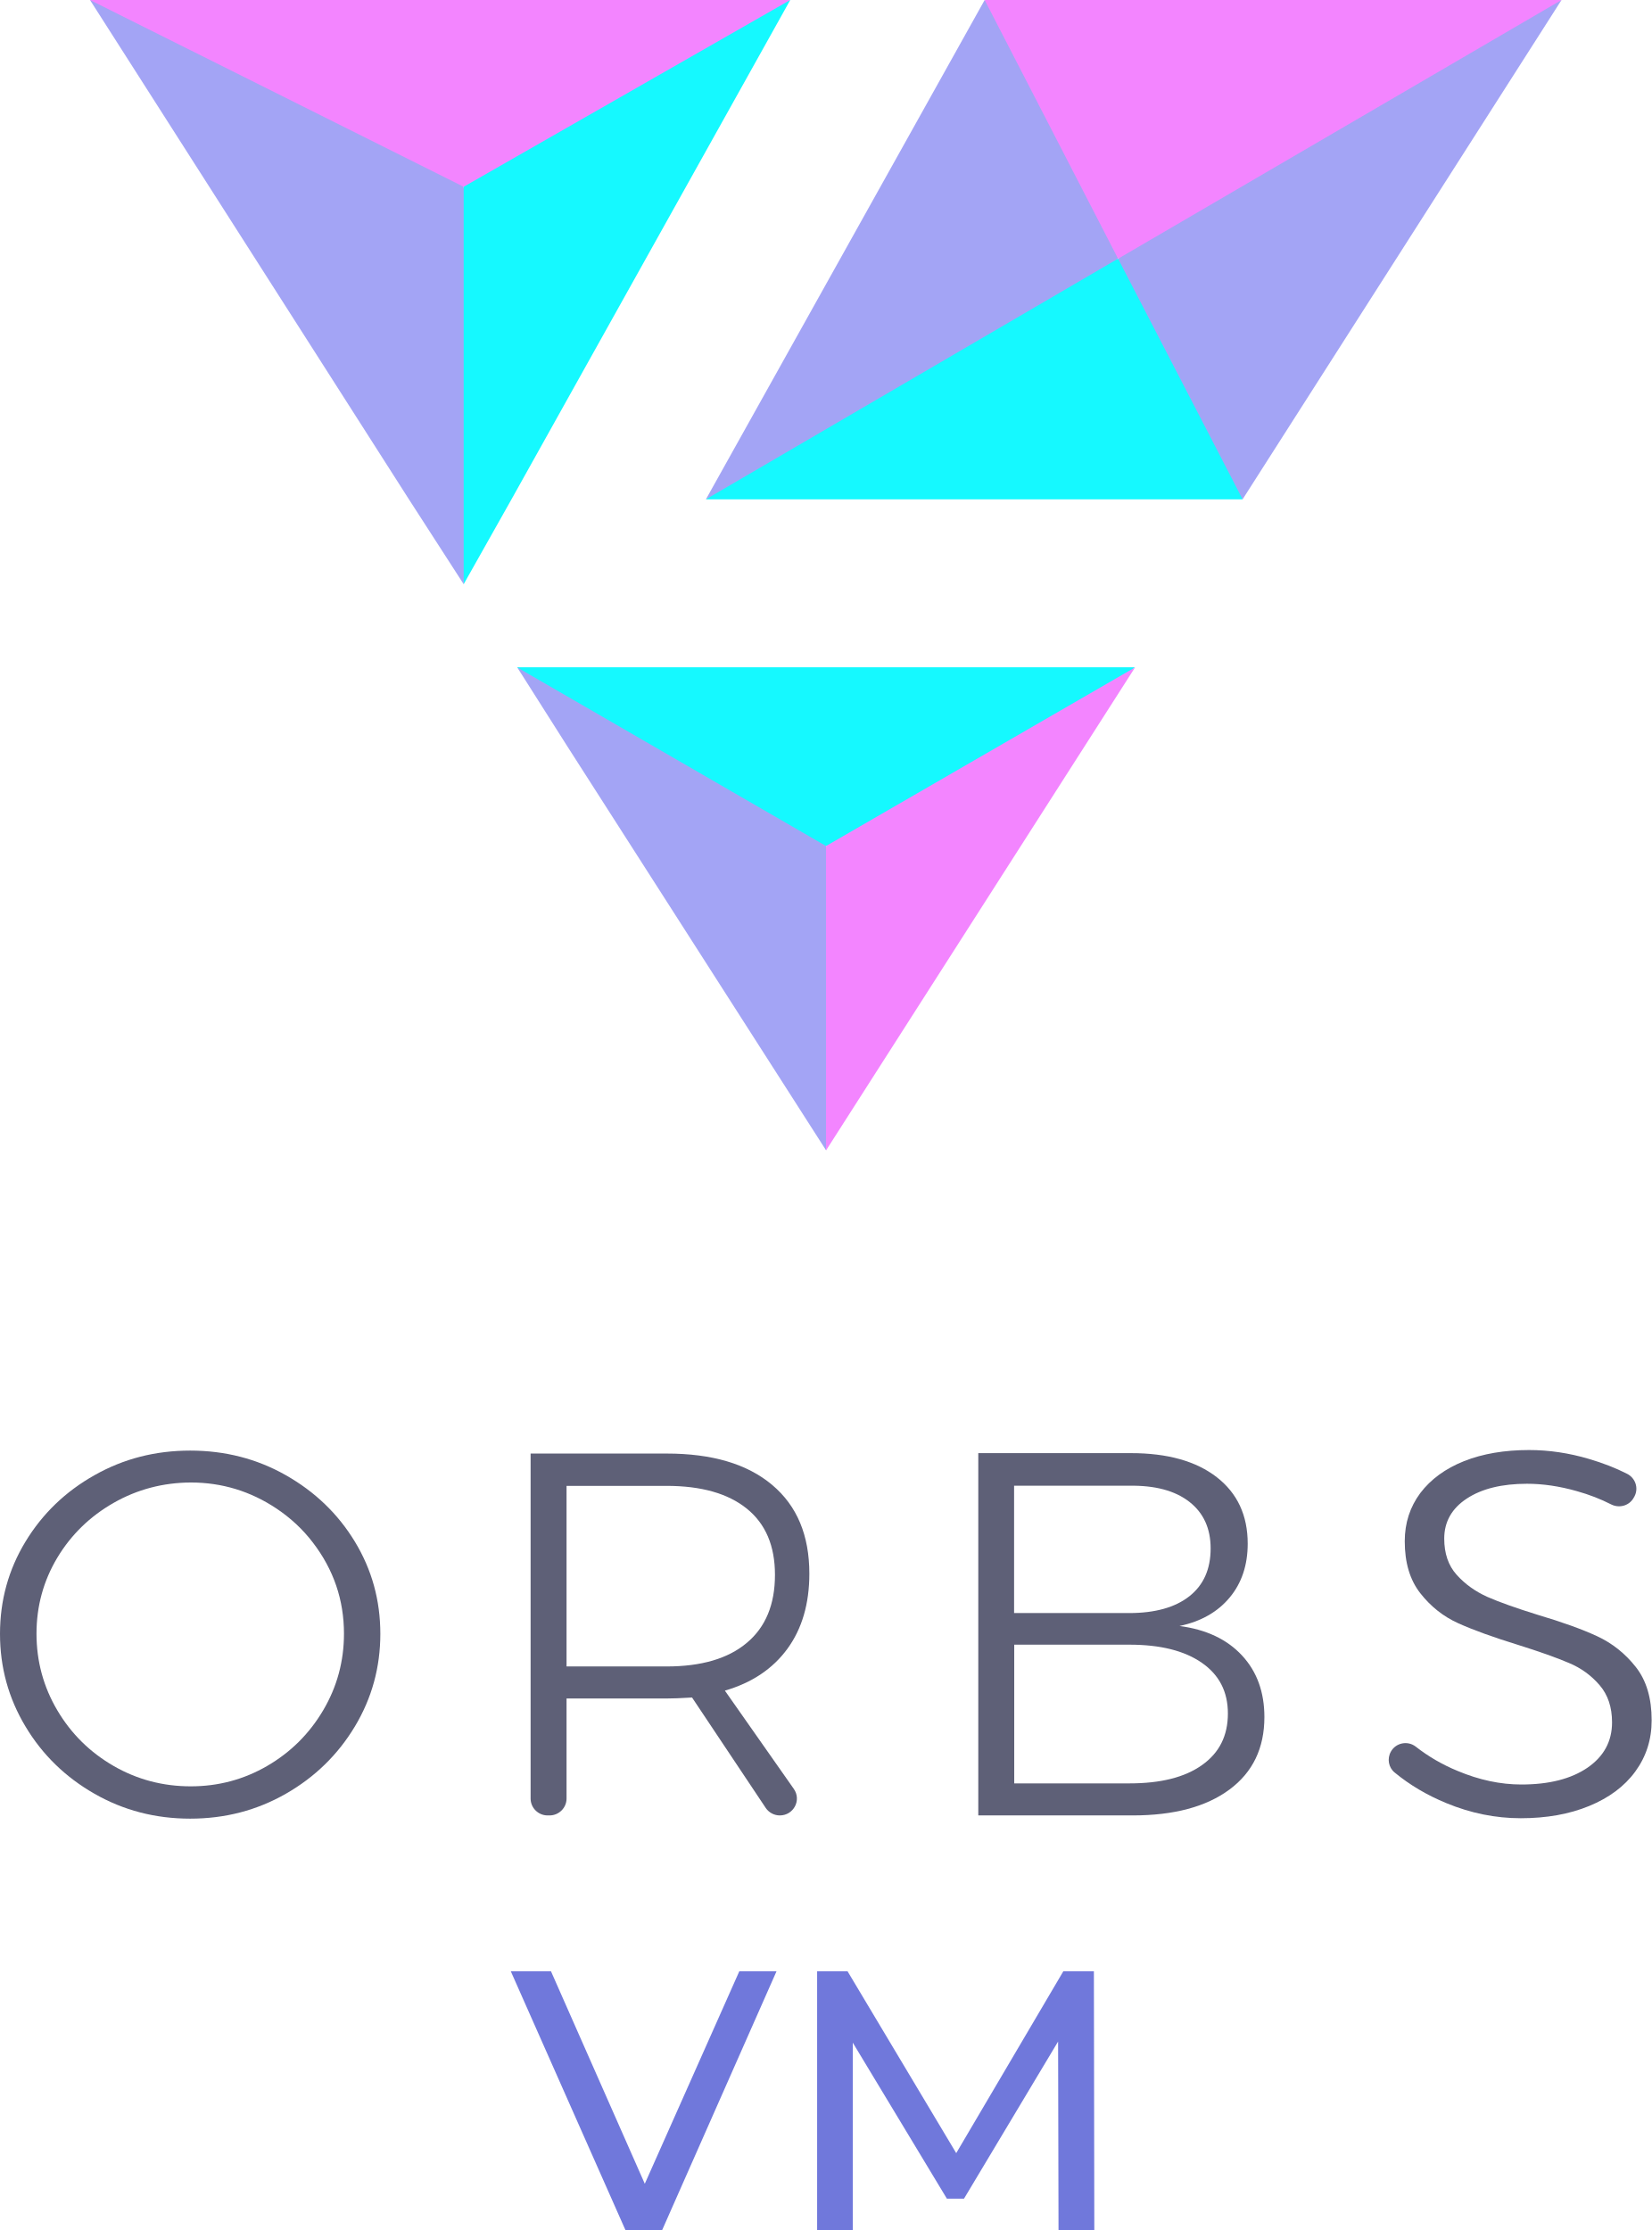
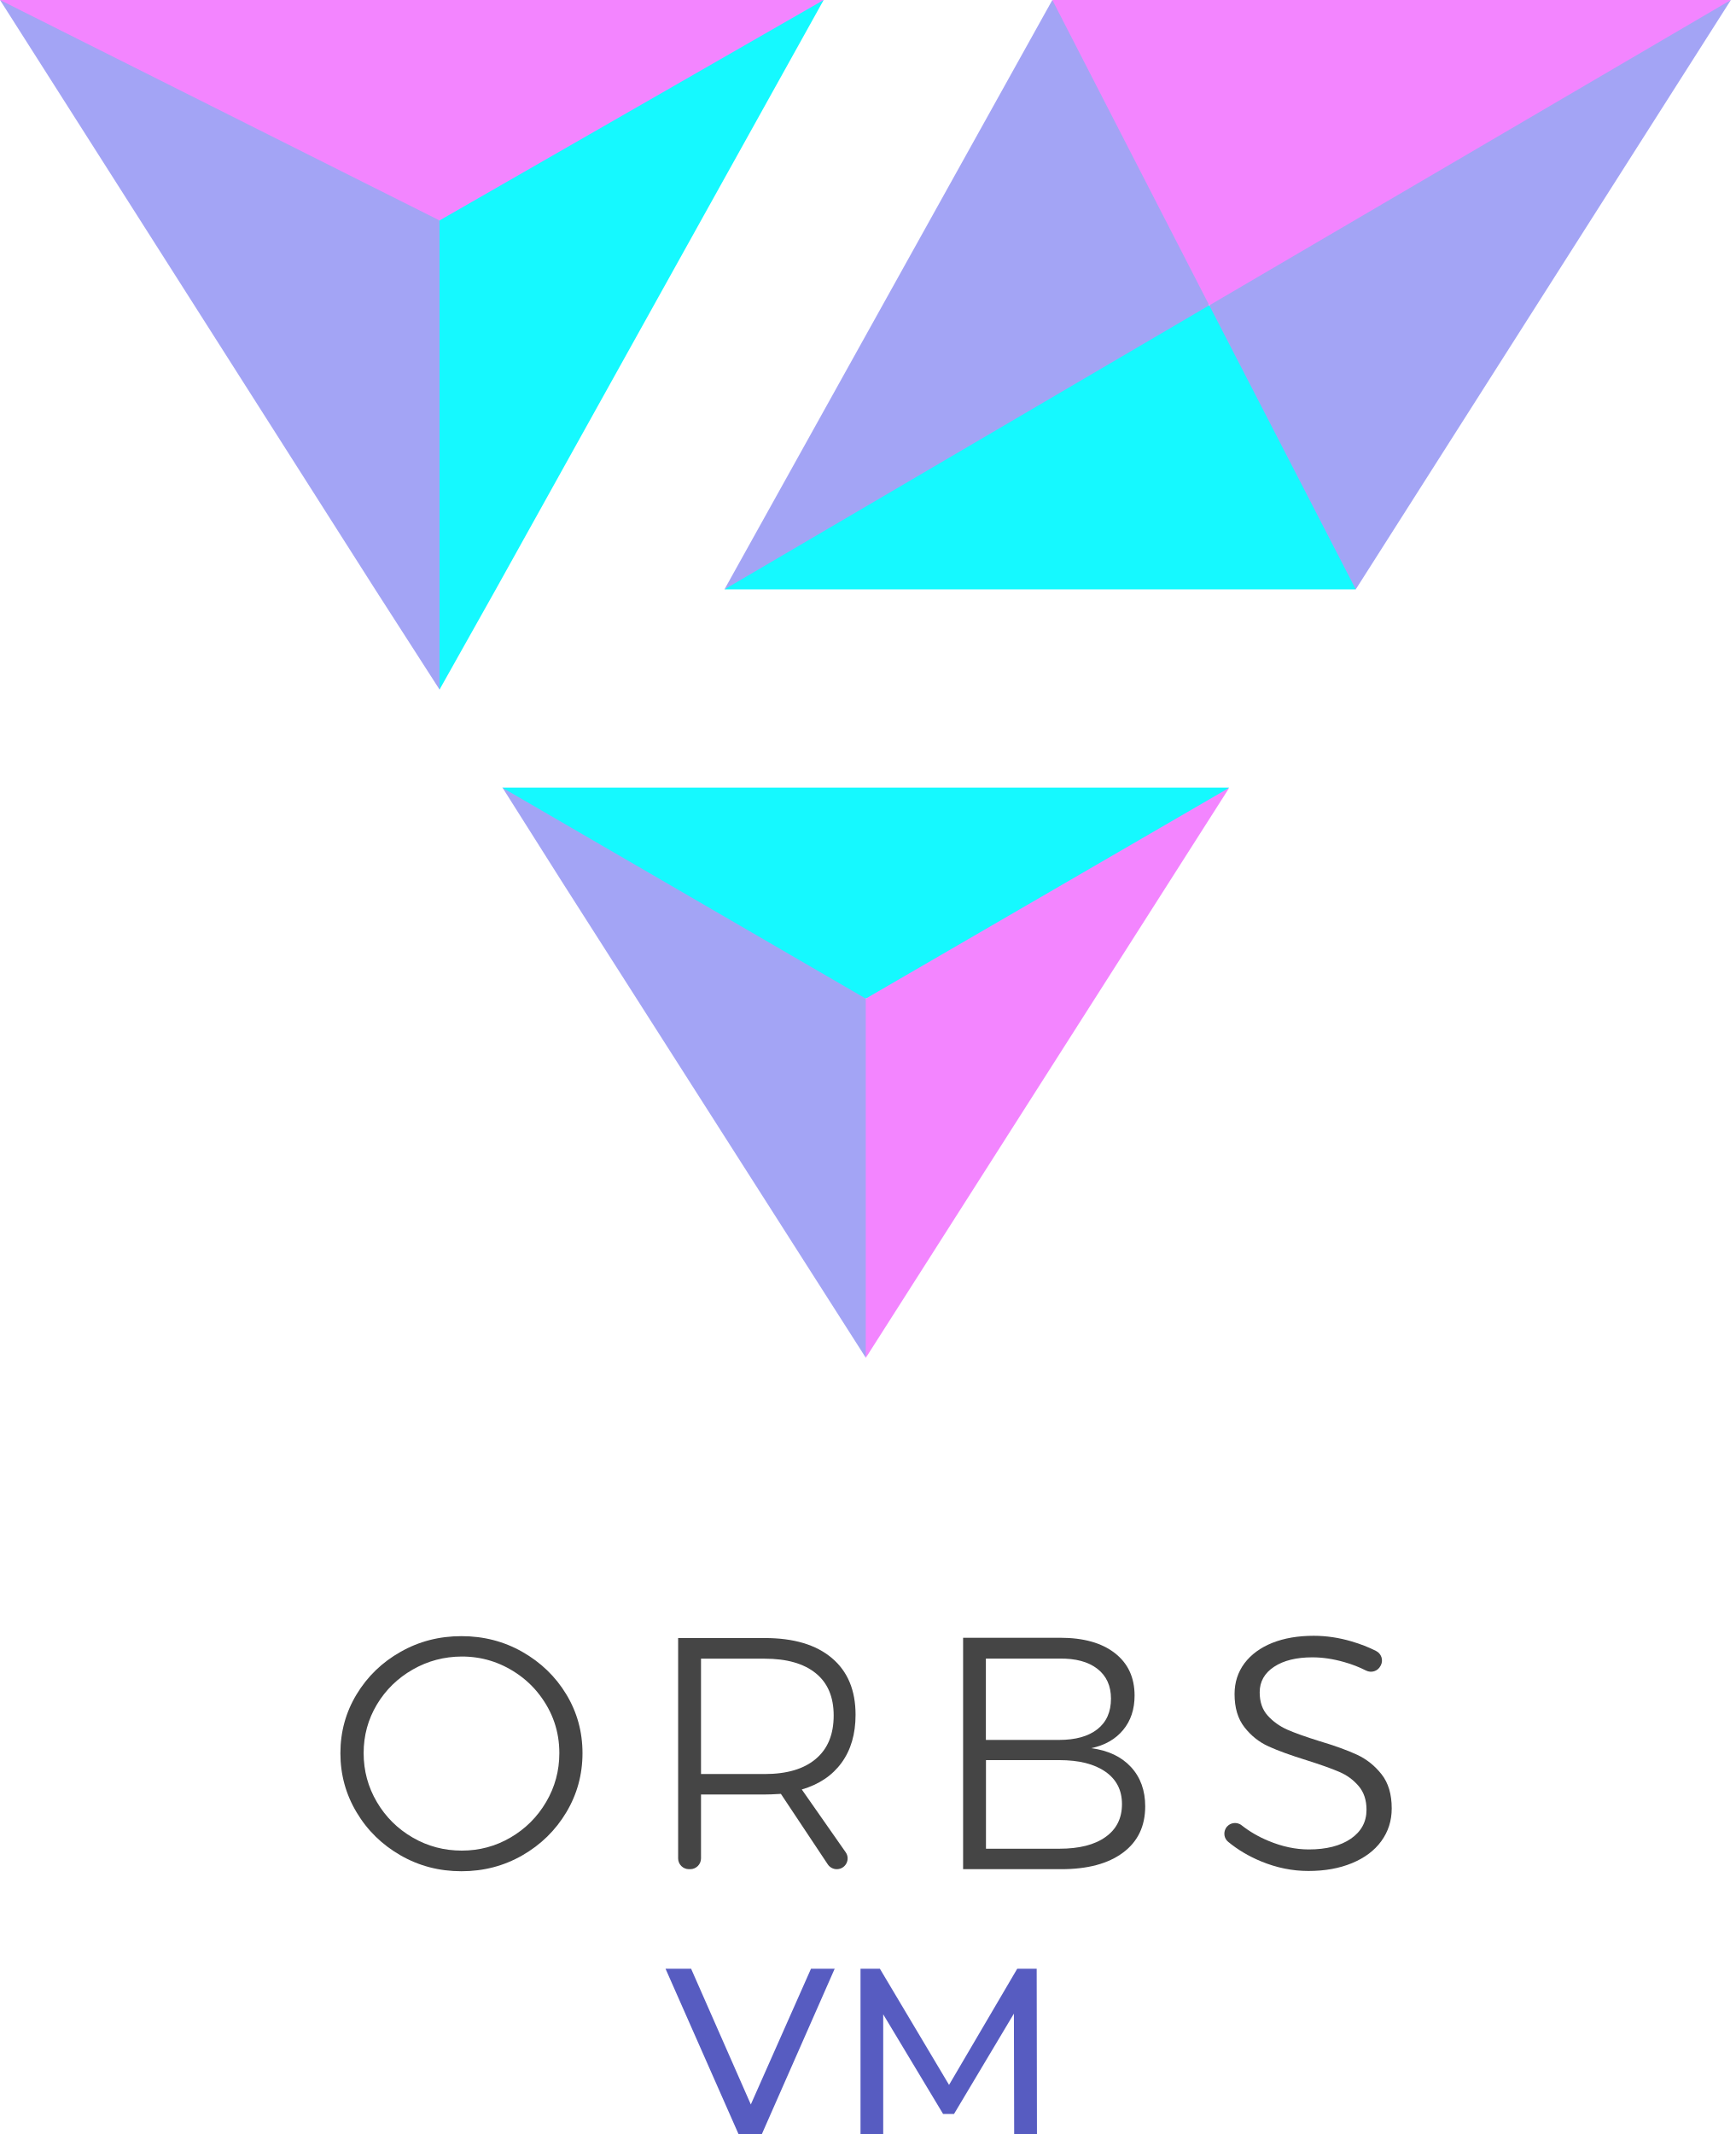
- <svg xmlns="http://www.w3.org/2000/svg" width="177" height="239" viewBox="0 0 177 239" fill="none">
-   <path fill-rule="evenodd" clip-rule="evenodd" d="M88.53 90.672C76.929 76.951 72.274 78.02 55.426 71.513L60.825 80.023L88.53 123.281C90.699 110.764 95.885 100.326 88.53 90.672Z" fill="#A3A4F5" />
-   <path fill-rule="evenodd" clip-rule="evenodd" d="M55.426 71.528L88.53 90.672C107.471 86.861 106.864 84.105 121.634 71.513H65.541H55.426V71.528Z" fill="#15F9FF" />
-   <path fill-rule="evenodd" clip-rule="evenodd" d="M75.656 53.514H133.174C129.398 38.648 131.961 36.706 119.83 27.729C99.6 30.199 91.912 40.923 75.656 53.514Z" fill="#15F9FF" />
-   <path fill-rule="evenodd" clip-rule="evenodd" d="M49.694 20.017C69.317 16.146 69.317 12.787 84.694 0H9.645C27.038 12.185 28.797 16.146 49.694 20.017Z" fill="#F385FF" />
-   <path fill-rule="evenodd" clip-rule="evenodd" d="M121.65 71.528L88.53 90.672V123.296L121.65 71.528Z" fill="#F385FF" />
-   <path fill-rule="evenodd" clip-rule="evenodd" d="M54.819 53.514L84.694 0L49.694 20.017C42.885 37.971 46.797 43.589 49.694 62.612L54.819 53.514Z" fill="#15F9FF" />
-   <path fill-rule="evenodd" clip-rule="evenodd" d="M49.694 20.017L9.645 0L43.825 53.514L49.694 62.612V20.017Z" fill="#A3A4F5" />
-   <path fill-rule="evenodd" clip-rule="evenodd" d="M105.53 0L75.656 53.514L119.815 27.729C116.782 10.317 117.328 13.194 105.53 0Z" fill="#A3A4F5" />
-   <path fill-rule="evenodd" clip-rule="evenodd" d="M119.83 27.729C143.562 21.222 147.945 14.806 167.355 0H105.53L119.83 27.729Z" fill="#F385FF" />
-   <path fill-rule="evenodd" clip-rule="evenodd" d="M119.83 27.729L133.175 53.514L167.355 0L119.83 27.729Z" fill="#A3A4F5" />
-   <path d="M30.632 158.103C33.741 159.866 36.213 162.23 38.033 165.227C39.852 168.225 40.762 171.508 40.762 175.108C40.762 178.693 39.852 182.006 38.033 185.034C36.213 188.061 33.741 190.471 30.632 192.248C27.524 194.026 24.111 194.914 20.381 194.914C16.651 194.914 13.239 194.026 10.13 192.248C7.021 190.471 4.549 188.076 2.73 185.034C0.91 182.006 0 178.693 0 175.108C0 171.523 0.91 168.225 2.73 165.227C4.549 162.23 7.021 159.85 10.13 158.103C13.239 156.341 16.651 155.467 20.381 155.467C24.111 155.467 27.524 156.341 30.632 158.103ZM12.177 161.07C9.645 162.516 7.628 164.474 6.142 166.945C4.655 169.43 3.912 172.141 3.912 175.093C3.912 178.045 4.655 180.786 6.142 183.302C7.628 185.817 9.645 187.805 12.177 189.266C14.71 190.727 17.47 191.45 20.442 191.45C23.384 191.45 26.113 190.727 28.631 189.266C31.148 187.805 33.15 185.817 34.636 183.302C36.122 180.786 36.865 178.045 36.865 175.093C36.865 171.478 35.758 168.225 33.529 165.318C32.452 163.902 31.133 162.682 29.647 161.688C26.856 159.82 23.778 158.886 20.442 158.886C17.47 158.902 14.71 159.625 12.177 161.07Z" fill="#5E6077" />
-   <path d="M82.07 193.77L74.17 181.931C72.972 182.006 72.062 182.036 71.44 182.036H60.719V192.76C60.719 193.754 59.9 194.568 58.899 194.568H58.687C57.686 194.568 56.867 193.754 56.867 192.76V155.784H71.44C76.323 155.784 80.084 156.898 82.753 159.143C85.422 161.387 86.741 164.55 86.741 168.662C86.741 171.885 85.952 174.566 84.391 176.705C82.829 178.843 80.599 180.349 77.688 181.193L85.073 191.721C85.922 192.926 85.058 194.568 83.572 194.568C82.98 194.568 82.404 194.267 82.07 193.77ZM71.44 178.602C75.171 178.602 78.037 177.759 80.038 176.072C82.055 174.385 83.056 171.96 83.056 168.782C83.056 165.679 82.055 163.315 80.038 161.688C78.021 160.061 75.155 159.248 71.44 159.248H60.719V178.602H71.44Z" fill="#5E6077" />
-   <path d="M130.4 158.314C132.614 160.031 133.721 162.411 133.721 165.438C133.721 167.728 133.084 169.656 131.795 171.207C130.506 172.758 128.716 173.783 126.411 174.265C129.277 174.641 131.507 175.695 133.114 177.428C134.721 179.16 135.51 181.374 135.51 184.025C135.51 187.353 134.267 189.944 131.764 191.796C129.262 193.649 125.805 194.568 121.377 194.568H104.847V155.739H121.21C125.122 155.739 128.186 156.597 130.4 158.314ZM127.458 171.087C128.989 169.882 129.748 168.18 129.748 165.95C129.748 163.812 128.989 162.14 127.458 160.95C125.926 159.76 123.788 159.188 121.028 159.233H108.684V172.879H121.028C123.788 172.879 125.941 172.276 127.458 171.087ZM128.838 189.161C130.688 187.85 131.598 186.013 131.598 183.648C131.598 181.313 130.673 179.506 128.807 178.211C126.942 176.915 124.364 176.268 121.043 176.268H108.699V191.134H121.043C124.394 191.134 126.988 190.486 128.838 189.161Z" fill="#5E6077" />
-   <path d="M169.023 159.82C167.128 159.278 165.339 159.022 163.655 159.022C160.971 159.022 158.818 159.549 157.21 160.604C155.603 161.658 154.784 163.089 154.784 164.896C154.784 166.493 155.224 167.788 156.119 168.782C157.013 169.776 158.105 170.559 159.409 171.147C160.713 171.719 162.503 172.352 164.777 173.06C167.416 173.843 169.554 174.611 171.177 175.364C172.799 176.117 174.179 177.217 175.317 178.663C176.454 180.108 177.015 182.006 177.015 184.371C177.015 186.45 176.424 188.272 175.256 189.869C174.088 191.465 172.435 192.685 170.312 193.559C168.189 194.432 165.748 194.869 162.988 194.869C160.274 194.869 157.62 194.327 155.027 193.257C152.934 192.399 151.084 191.299 149.476 189.974C148.809 189.432 148.642 188.483 149.067 187.73C149.598 186.781 150.856 186.525 151.721 187.188C153.086 188.257 154.587 189.13 156.24 189.808C158.545 190.772 160.819 191.254 163.049 191.254C166.021 191.254 168.387 190.652 170.146 189.447C171.89 188.242 172.769 186.63 172.769 184.597C172.769 182.97 172.329 181.645 171.435 180.606C170.54 179.566 169.448 178.768 168.144 178.226C166.84 177.669 165.02 177.021 162.67 176.283C160.031 175.469 157.908 174.701 156.3 173.978C154.693 173.255 153.343 172.186 152.221 170.755C151.099 169.324 150.553 167.472 150.553 165.182C150.553 163.224 151.114 161.507 152.221 160.016C153.343 158.54 154.905 157.395 156.907 156.597C158.924 155.799 161.244 155.407 163.883 155.407C166.006 155.407 168.144 155.724 170.282 156.356C171.768 156.793 173.133 157.32 174.377 157.953C175.271 158.405 175.635 159.474 175.18 160.363L175.12 160.468C174.665 161.357 173.573 161.688 172.678 161.236C171.526 160.649 170.312 160.182 169.023 159.82Z" fill="#5E6077" />
-   <path d="M83.223 211.271L70.97 239H67.027L54.744 211.271H59.051L69.105 234.045L79.235 211.271H83.223Z" fill="#7078DB" />
-   <path d="M113.446 239L113.4 218.802L103.316 235.641H101.481L91.396 218.923V239H87.575V211.271H90.835L102.482 230.761L113.961 211.271H117.237L117.282 239H113.446Z" fill="#7078DB" />
+ <svg xmlns="http://www.w3.org/2000/svg" width="209" height="257" viewBox="0 0 209 257" fill="none">
+   <path fill-rule="evenodd" clip-rule="evenodd" d="M104.279 120.263C88.944 102.064 82.79 103.482 60.519 94.852L67.655 106.139L104.279 163.514C107.145 146.913 114.001 133.069 104.279 120.263Z" fill="#A3A4F5" />
+   <path fill-rule="evenodd" clip-rule="evenodd" d="M60.519 94.872L104.279 120.263C129.316 115.209 128.514 111.553 148.039 94.852H73.889H60.519V94.872Z" fill="#15F9FF" />
+   <path fill-rule="evenodd" clip-rule="evenodd" d="M87.26 70.979H163.294C158.303 51.262 161.69 48.685 145.654 36.778C118.912 40.054 108.749 54.278 87.26 70.979Z" fill="#15F9FF" />
+   <path fill-rule="evenodd" clip-rule="evenodd" d="M52.941 26.55C78.881 21.416 78.881 16.961 99.207 0H0C22.993 16.162 25.318 21.416 52.941 26.55Z" fill="#F385FF" />
+   <path fill-rule="evenodd" clip-rule="evenodd" d="M148.06 94.872L104.279 120.263V163.534L148.06 94.872Z" fill="#F385FF" />
+   <path fill-rule="evenodd" clip-rule="evenodd" d="M59.717 70.979L99.207 0L52.941 26.55C43.941 50.363 49.112 57.814 52.941 83.046L59.717 70.979Z" fill="#15F9FF" />
+   <path fill-rule="evenodd" clip-rule="evenodd" d="M52.941 26.55L0 0L45.184 70.979L52.941 83.046V26.55Z" fill="#A3A4F5" />
+   <path fill-rule="evenodd" clip-rule="evenodd" d="M126.75 0L87.26 70.979L145.634 36.778C141.624 13.684 142.346 17.5 126.75 0Z" fill="#A3A4F5" />
+   <path fill-rule="evenodd" clip-rule="evenodd" d="M145.653 36.778C177.025 28.148 182.818 19.638 208.477 0H126.75L145.653 36.778Z" fill="#F385FF" />
+   <path fill-rule="evenodd" clip-rule="evenodd" d="M145.654 36.778L163.295 70.979L208.478 0L145.654 36.778Z" fill="#A3A4F5" />
+   <path d="M62.913 198.935C65.137 200.2 66.905 201.897 68.207 204.048C69.508 206.2 70.159 208.556 70.159 211.14C70.159 213.713 69.508 216.092 68.207 218.265C66.905 220.438 65.137 222.167 62.913 223.443C60.689 224.719 58.248 225.356 55.58 225.356C52.911 225.356 50.47 224.719 48.246 223.443C46.023 222.167 44.254 220.448 42.953 218.265C41.651 216.092 41 213.713 41 211.14C41 208.567 41.651 206.2 42.953 204.048C44.254 201.897 46.023 200.189 48.246 198.935C50.47 197.67 52.911 197.043 55.58 197.043C58.248 197.043 60.689 197.67 62.913 198.935ZM49.711 201.065C47.899 202.102 46.456 203.508 45.393 205.281C44.33 207.065 43.799 209.011 43.799 211.129C43.799 213.248 44.33 215.216 45.393 217.021C46.456 218.827 47.899 220.254 49.711 221.302C51.523 222.351 53.497 222.87 55.623 222.87C57.727 222.87 59.68 222.351 61.481 221.302C63.282 220.254 64.714 218.827 65.777 217.021C66.84 215.216 67.371 213.248 67.371 211.129C67.371 208.535 66.579 206.2 64.985 204.113C64.215 203.097 63.271 202.221 62.208 201.508C60.212 200.167 58.01 199.497 55.623 199.497C53.497 199.508 51.523 200.027 49.711 201.065Z" fill="#454545" />
+   <path d="M99.708 224.535L94.056 216.038C93.199 216.092 92.548 216.113 92.104 216.113H84.434V223.811C84.434 224.524 83.848 225.108 83.132 225.108H82.981C82.264 225.108 81.679 224.524 81.679 223.811V197.27H92.104C95.597 197.27 98.287 198.07 100.196 199.681C102.105 201.292 103.049 203.562 103.049 206.514C103.049 208.827 102.485 210.751 101.368 212.286C100.25 213.822 98.656 214.903 96.573 215.508L101.856 223.065C102.463 223.93 101.845 225.108 100.782 225.108C100.359 225.108 99.947 224.892 99.708 224.535ZM92.104 213.649C94.772 213.649 96.822 213.043 98.254 211.832C99.697 210.622 100.413 208.881 100.413 206.6C100.413 204.373 99.697 202.676 98.254 201.508C96.812 200.341 94.761 199.757 92.104 199.757H84.434V213.649H92.104Z" fill="#454545" />
+   <path d="M134.281 199.086C135.865 200.319 136.656 202.027 136.656 204.2C136.656 205.843 136.201 207.227 135.279 208.34C134.357 209.454 133.077 210.189 131.428 210.535C133.478 210.805 135.073 211.562 136.223 212.805C137.372 214.049 137.936 215.638 137.936 217.54C137.936 219.93 137.047 221.789 135.257 223.119C133.467 224.449 130.994 225.108 127.826 225.108H116.002V197.238H127.707C130.506 197.238 132.697 197.854 134.281 199.086ZM132.176 208.254C133.272 207.389 133.814 206.168 133.814 204.568C133.814 203.032 133.272 201.832 132.176 200.978C131.081 200.124 129.551 199.713 127.577 199.746H118.746V209.54H127.577C129.551 209.54 131.091 209.108 132.176 208.254ZM133.163 221.227C134.487 220.286 135.138 218.968 135.138 217.27C135.138 215.595 134.476 214.297 133.142 213.368C131.807 212.438 129.963 211.973 127.588 211.973H118.757V222.643H127.588C129.985 222.643 131.84 222.178 133.163 221.227Z" fill="#454545" />
+   <path d="M161.911 200.168C160.555 199.778 159.275 199.595 158.071 199.595C156.151 199.595 154.611 199.973 153.461 200.73C152.311 201.486 151.725 202.514 151.725 203.811C151.725 204.957 152.04 205.886 152.68 206.6C153.32 207.314 154.101 207.876 155.034 208.297C155.967 208.708 157.247 209.162 158.874 209.67C160.761 210.232 162.291 210.784 163.452 211.324C164.612 211.865 165.6 212.654 166.413 213.692C167.227 214.73 167.628 216.092 167.628 217.789C167.628 219.281 167.205 220.589 166.37 221.735C165.535 222.881 164.352 223.757 162.833 224.384C161.315 225.011 159.568 225.324 157.594 225.324C155.652 225.324 153.754 224.935 151.899 224.168C150.402 223.551 149.078 222.762 147.928 221.811C147.451 221.422 147.332 220.741 147.635 220.2C148.015 219.519 148.916 219.335 149.534 219.811C150.51 220.578 151.584 221.205 152.767 221.692C154.415 222.384 156.043 222.73 157.637 222.73C159.763 222.73 161.456 222.297 162.714 221.432C163.962 220.568 164.591 219.411 164.591 217.951C164.591 216.784 164.276 215.832 163.636 215.086C162.996 214.341 162.215 213.768 161.282 213.378C160.349 212.978 159.047 212.514 157.366 211.984C155.479 211.4 153.96 210.849 152.81 210.33C151.66 209.811 150.695 209.043 149.892 208.016C149.089 206.989 148.699 205.659 148.699 204.016C148.699 202.611 149.1 201.378 149.892 200.308C150.695 199.249 151.812 198.427 153.244 197.854C154.687 197.281 156.346 197 158.234 197C159.753 197 161.282 197.227 162.812 197.681C163.875 197.995 164.851 198.373 165.741 198.827C166.381 199.151 166.641 199.919 166.316 200.557L166.272 200.632C165.947 201.27 165.166 201.508 164.526 201.184C163.701 200.762 162.833 200.427 161.911 200.168Z" fill="#454545" />
+   <path d="M100.534 237.097L91.768 257H88.948L80.161 237.097H83.242L90.434 253.443L97.681 237.097H100.534Z" fill="#575CC1" />
+   <path d="M122.153 257L122.121 242.503L114.907 254.589H113.594L106.38 242.589V257H103.646V237.097H105.979L114.31 251.086L122.522 237.097H124.865L124.898 257H122.153Z" fill="#575CC1" />
</svg>
